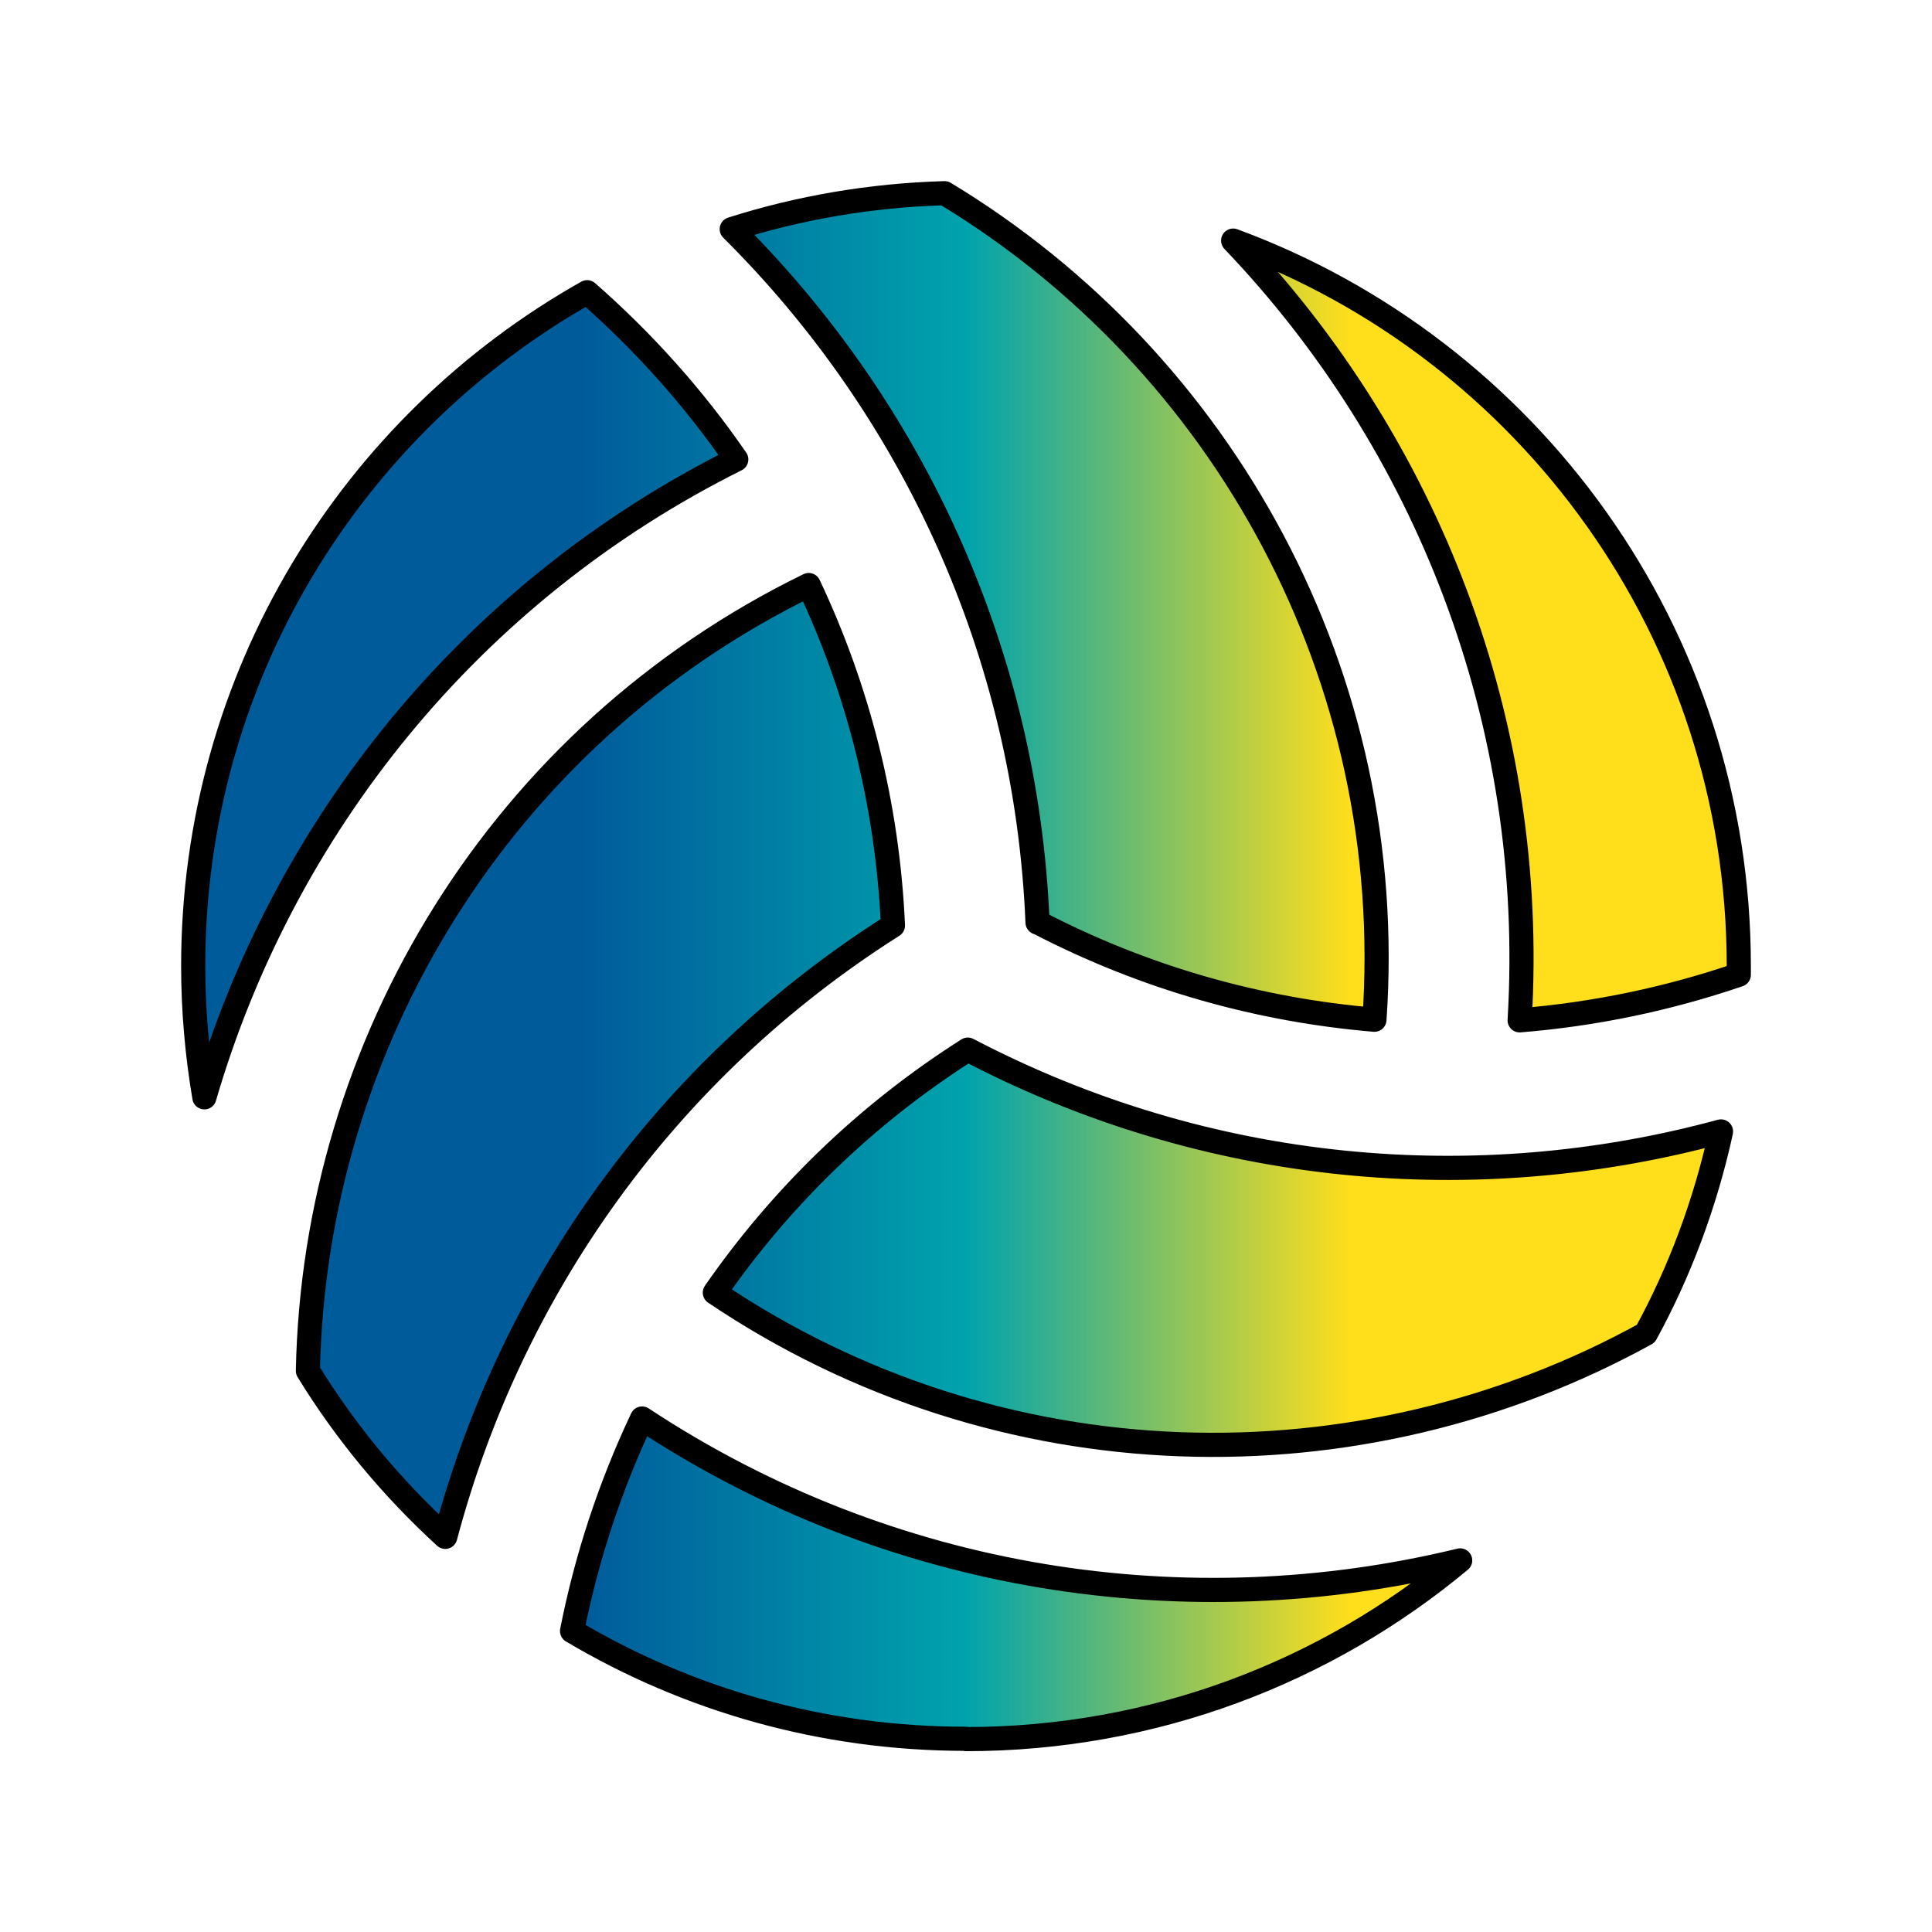
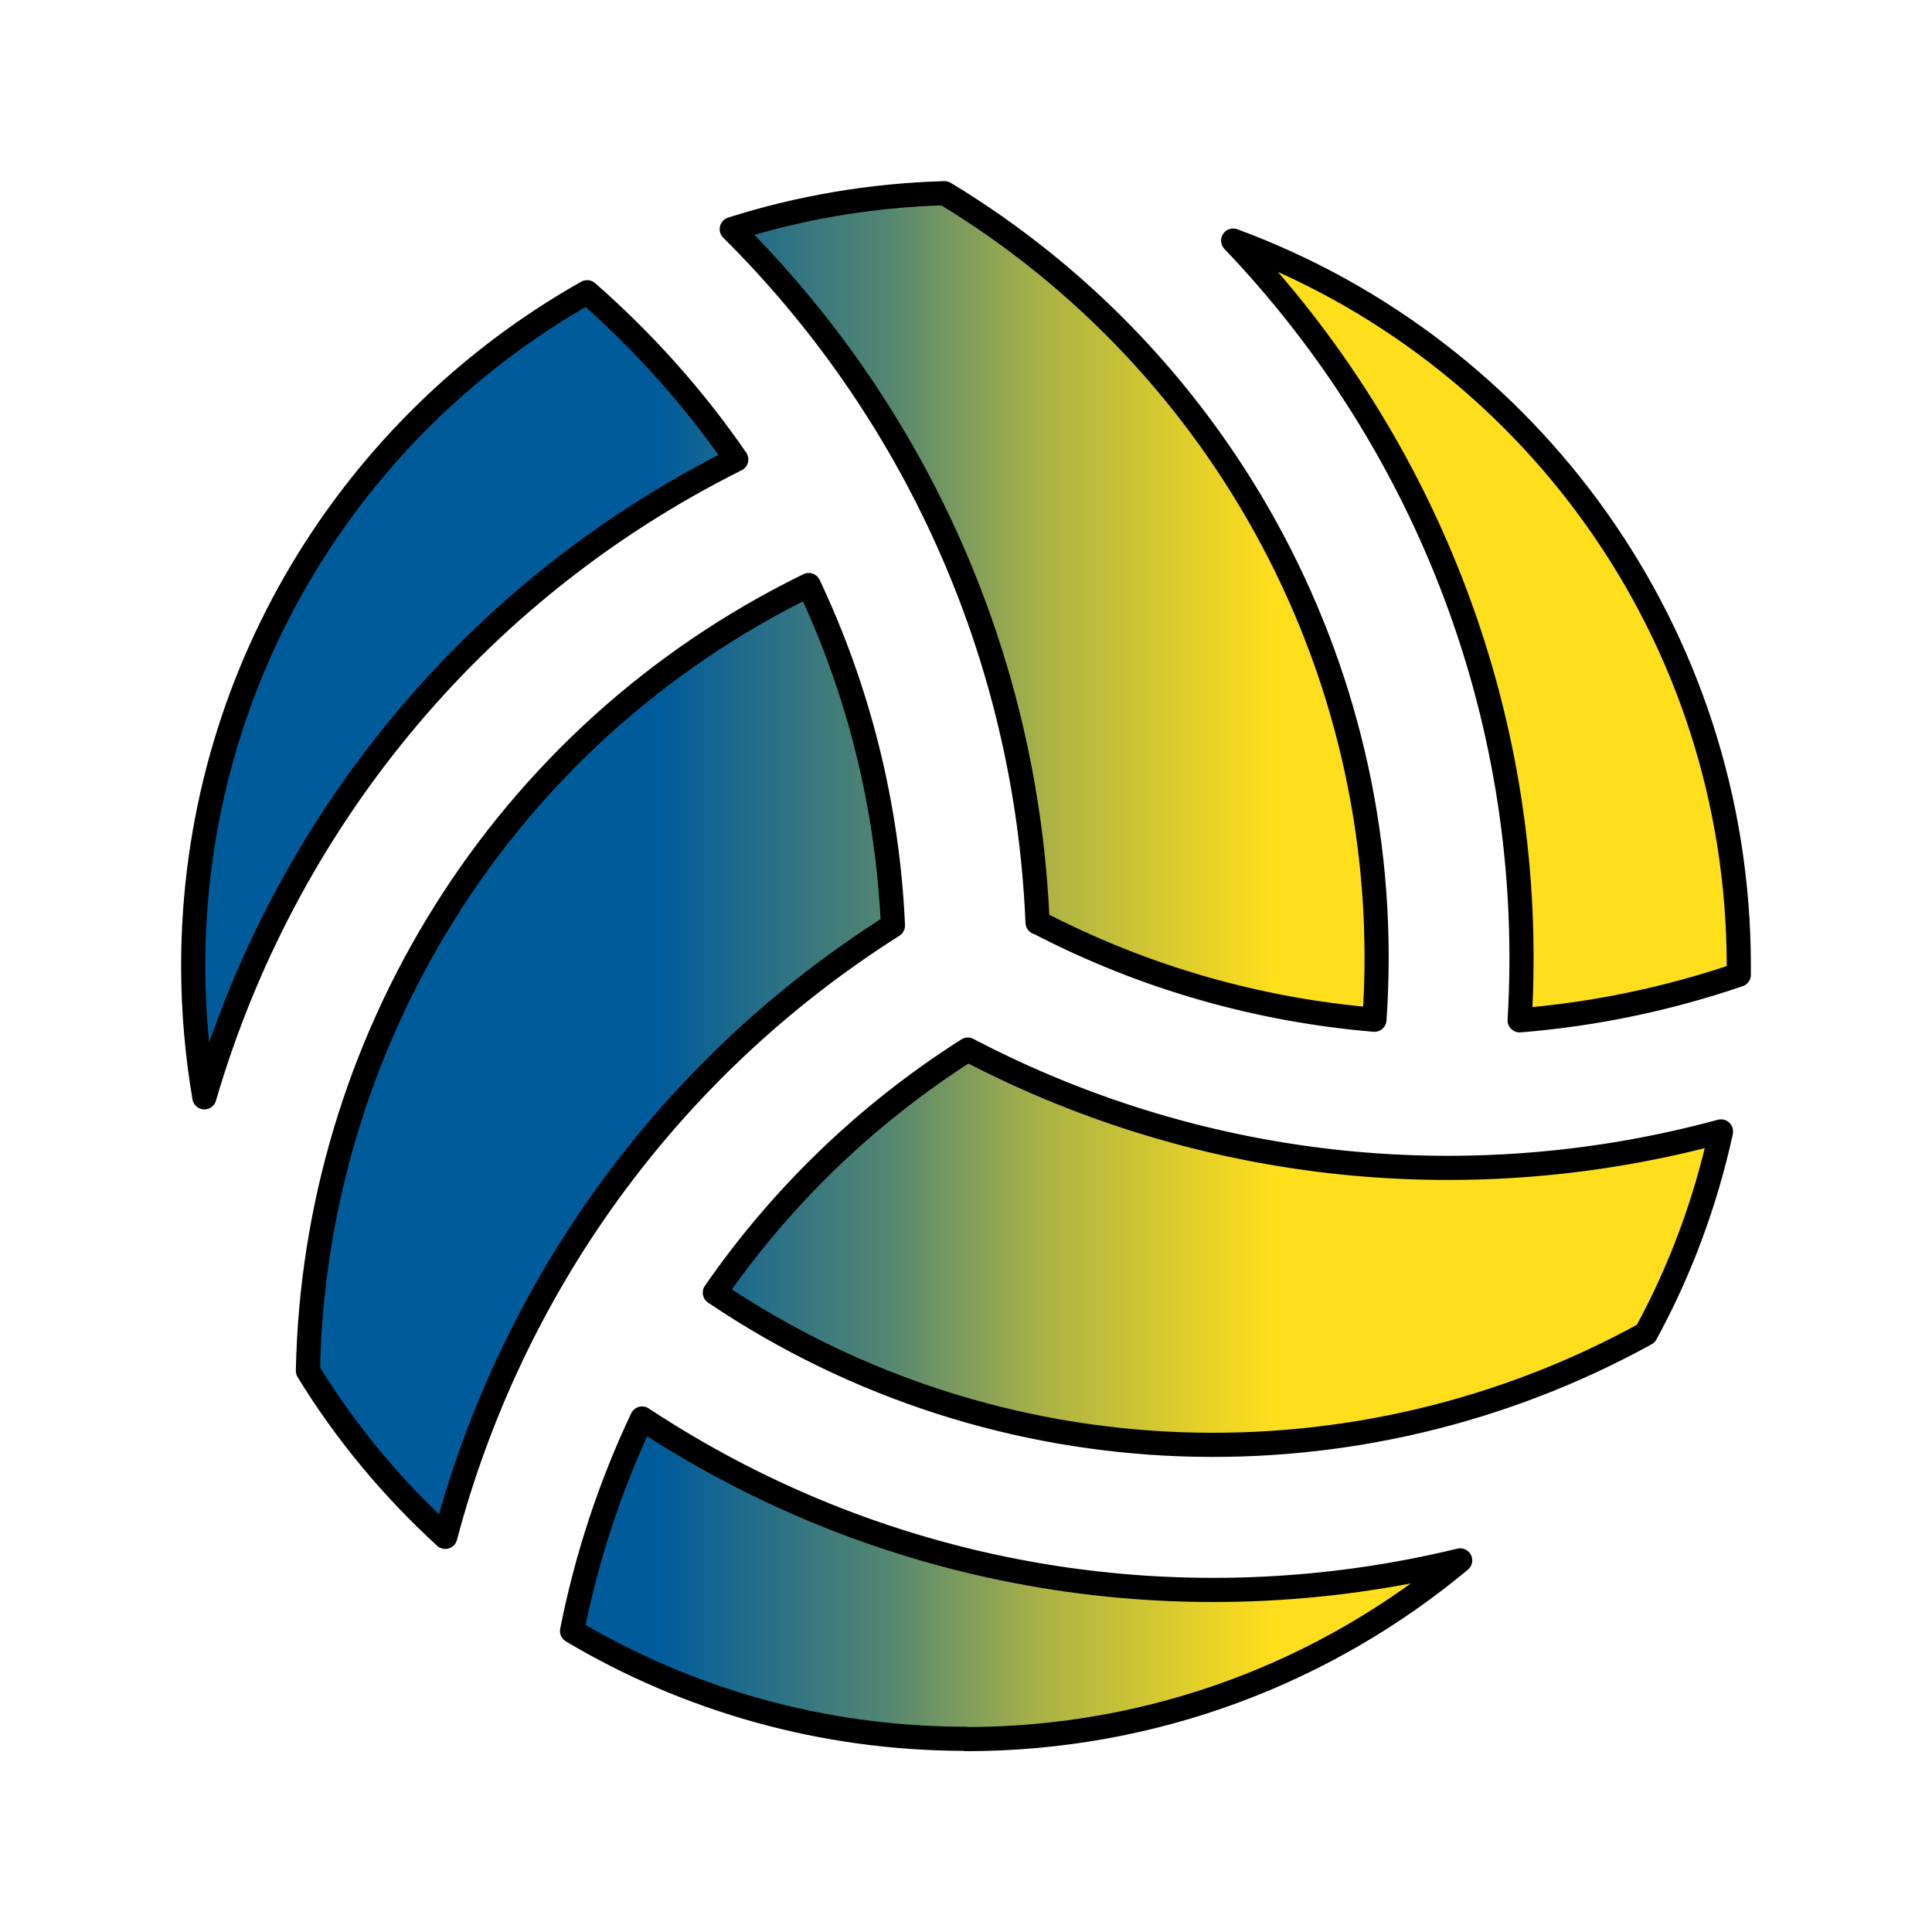
<svg xmlns="http://www.w3.org/2000/svg" viewBox="0 0 640 640">
  <defs>
    <linearGradient id="volleyball-blau-gelb" x1="0%" y1="0%" x2="100%" y2="0%">
      <stop offset="0%" stop-color="#005b9b" />
-       <stop offset="25%" stop-color="#005b9b" />
-       <stop offset="50%" stop-color="#00a3ad" />
-       <stop offset="75%" stop-color="#ffde1c" />
+       <stop offset="30%" stop-color="#005b9b" />
+       <stop offset="45%" stop-color="#558771" />
+       <stop offset="55%" stop-color="#aab246" />
+       <stop offset="70%" stop-color="#ffde1c" />
      <stop offset="100%" stop-color="#ffde1c" />
    </linearGradient>
  </defs>
  <path fill="url(#volleyball-blau-gelb)" stroke="#000000" stroke-width="8" stroke-linejoin="round" stroke-linecap="round" d="M576 322.9C552.6 330.9 528.2 336 503.4 338C509.3 239.4 472.7 146.9 408.5 79.7C506.3 115.7 576 209.7 576 320C576 321 576 321.9 576 322.9zM570.1 374.9C564.9 398.6 556.5 421.1 545.2 441.8C450.5 494 331.2 491.8 236.8 428.2C258.5 396.9 286.6 369.3 320.6 347.7C400.1 389.3 489.1 396.8 570.1 374.8zM343.7 305.6C340 215.9 302 135.1 242.4 75.9C264.7 68.8 288.4 64.7 312.9 64C405.4 119.9 463.2 224.3 455.3 337.8C417.3 334.6 379.4 324.1 343.7 305.5zM194.5 96.8C213.1 113.1 229.8 131.7 243.9 152.2C155.5 196.3 93.7 274.3 67.7 363.5C65.3 349.3 64 334.8 64 320C64 224.2 116.6 140.7 194.5 96.8zM267.9 193.8C284.2 228.3 294 266.4 295.8 306.6C220 354.6 169 427.9 147.5 509.1C129.9 493 114.5 474.5 102 454.1C104.1 346 165.7 243.7 267.9 193.8zM320 576C272.3 576 227.7 563 189.5 540.3C194.3 516 202.1 492.3 212.7 469.9C295.1 524.3 393.5 538.8 483.7 516.9C439.3 553.9 382.2 576.1 320 576.1z" />
</svg>
